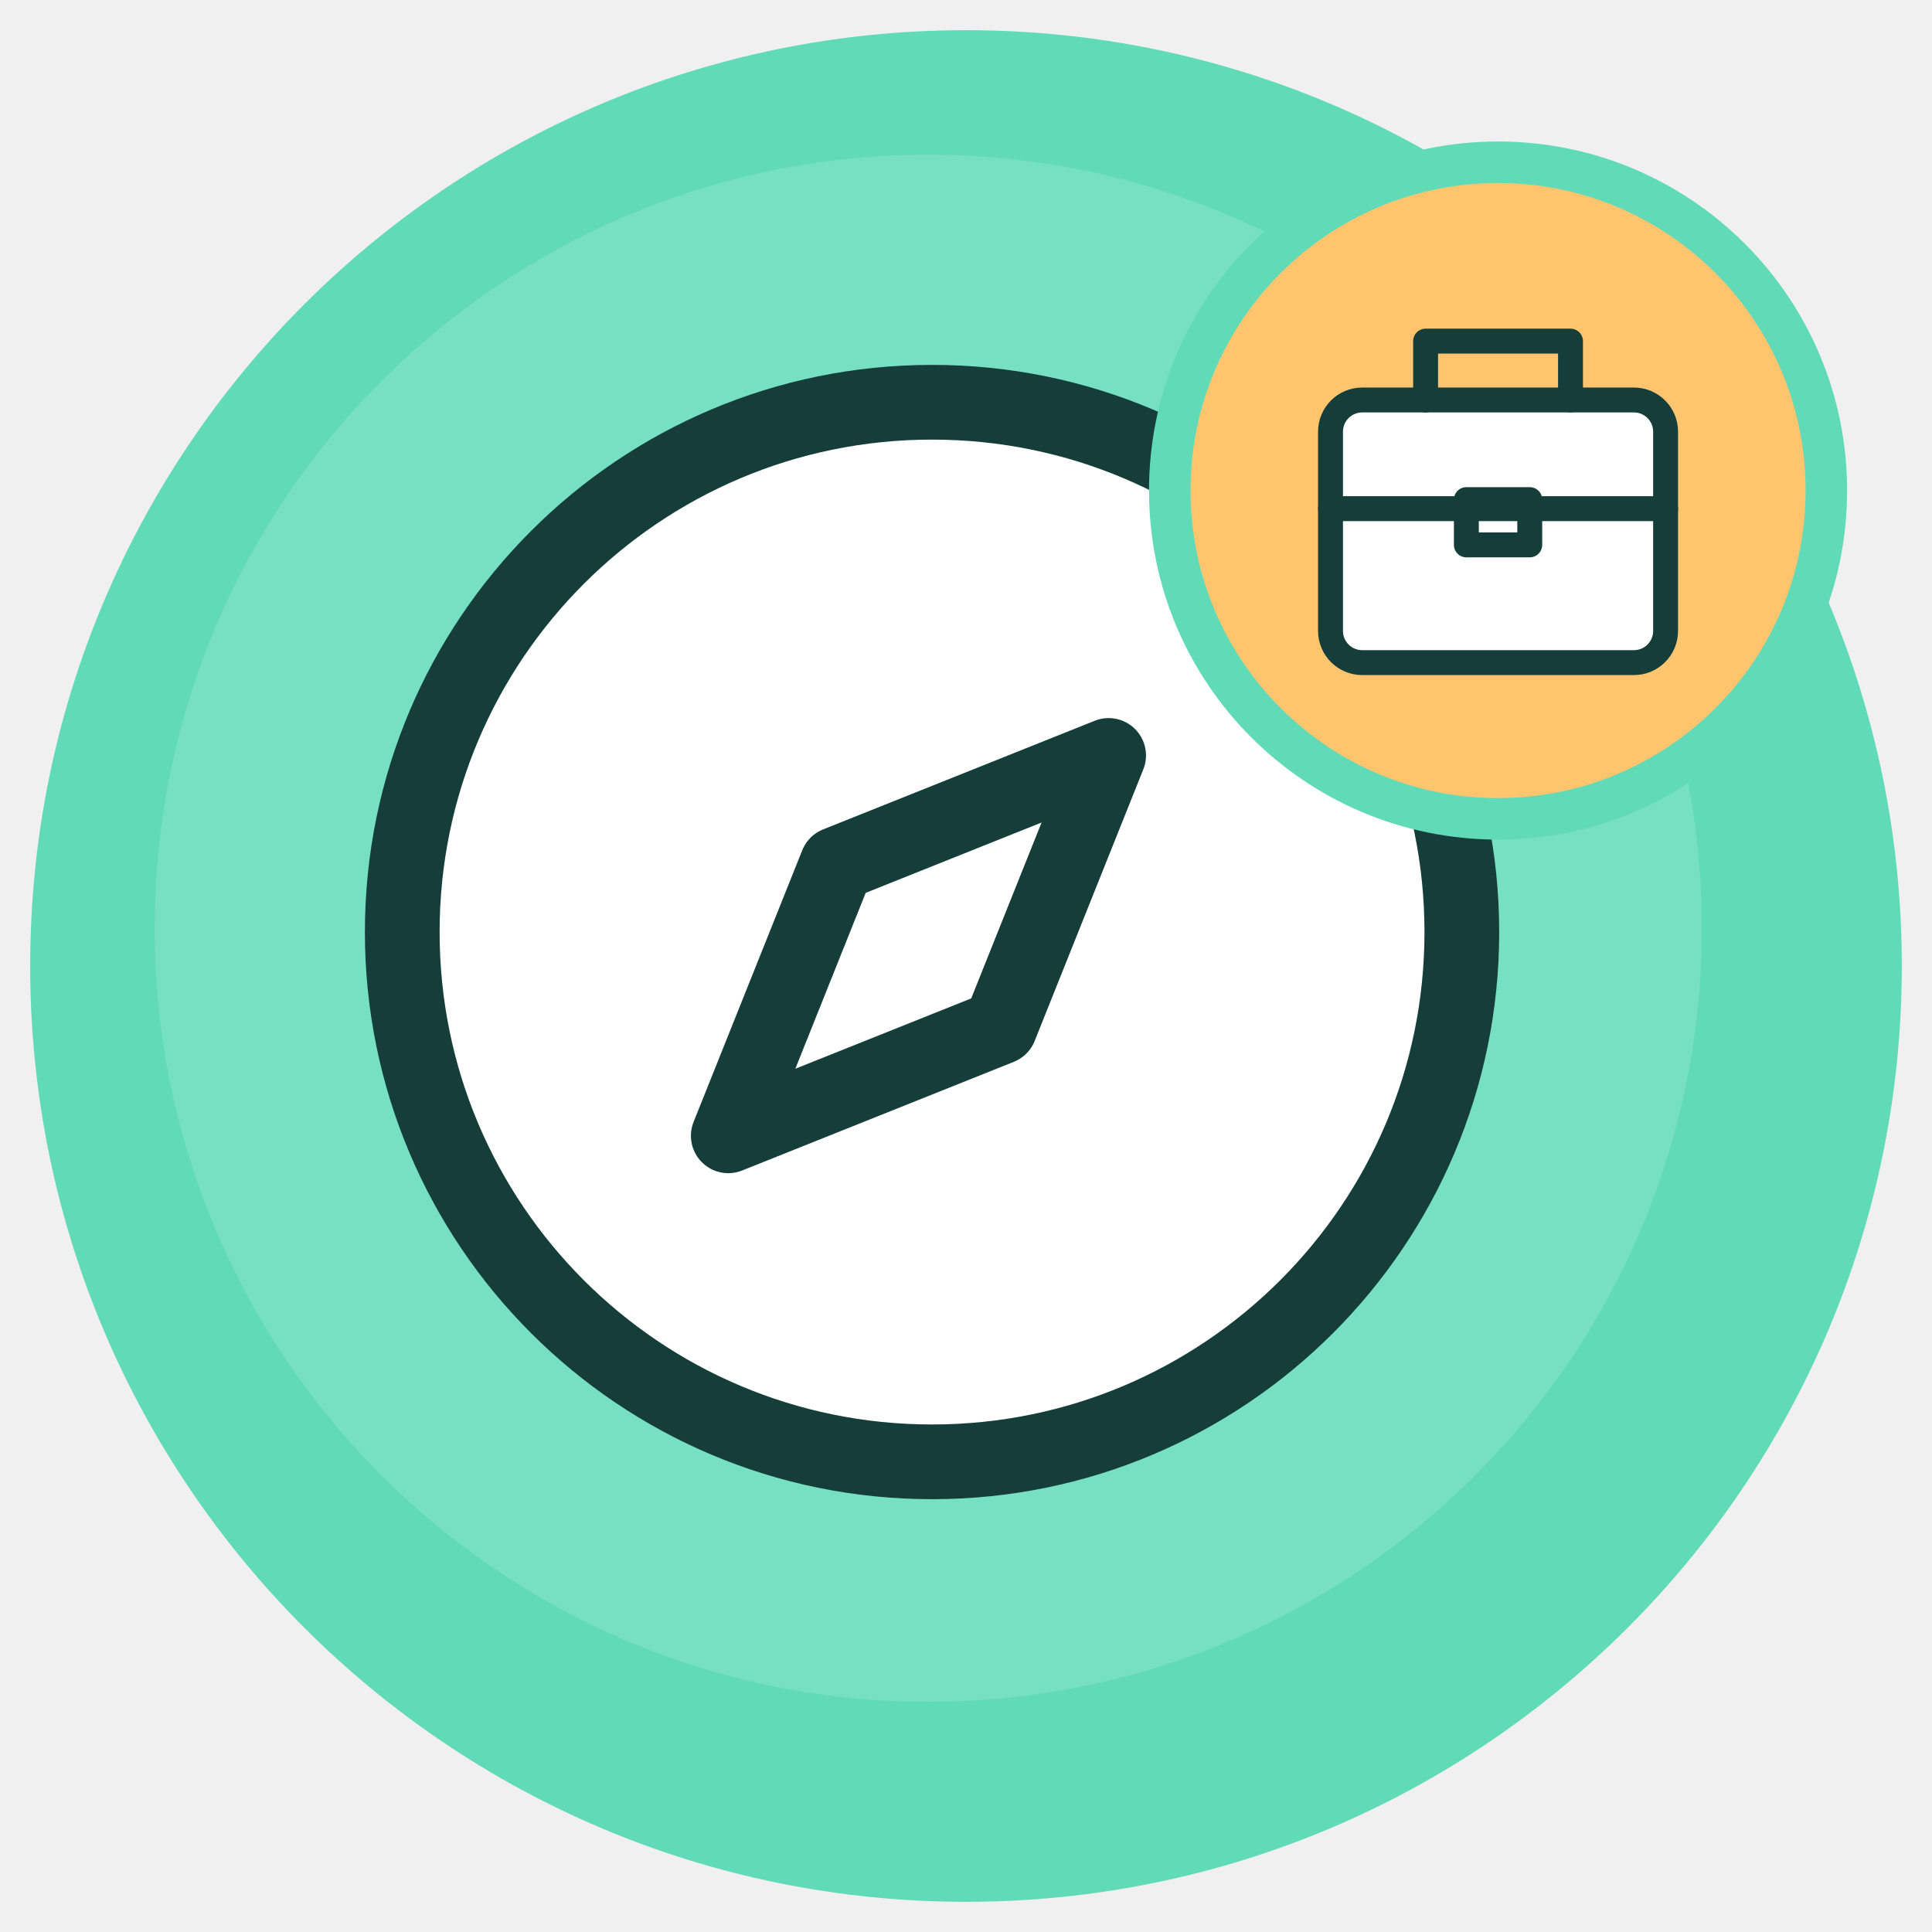
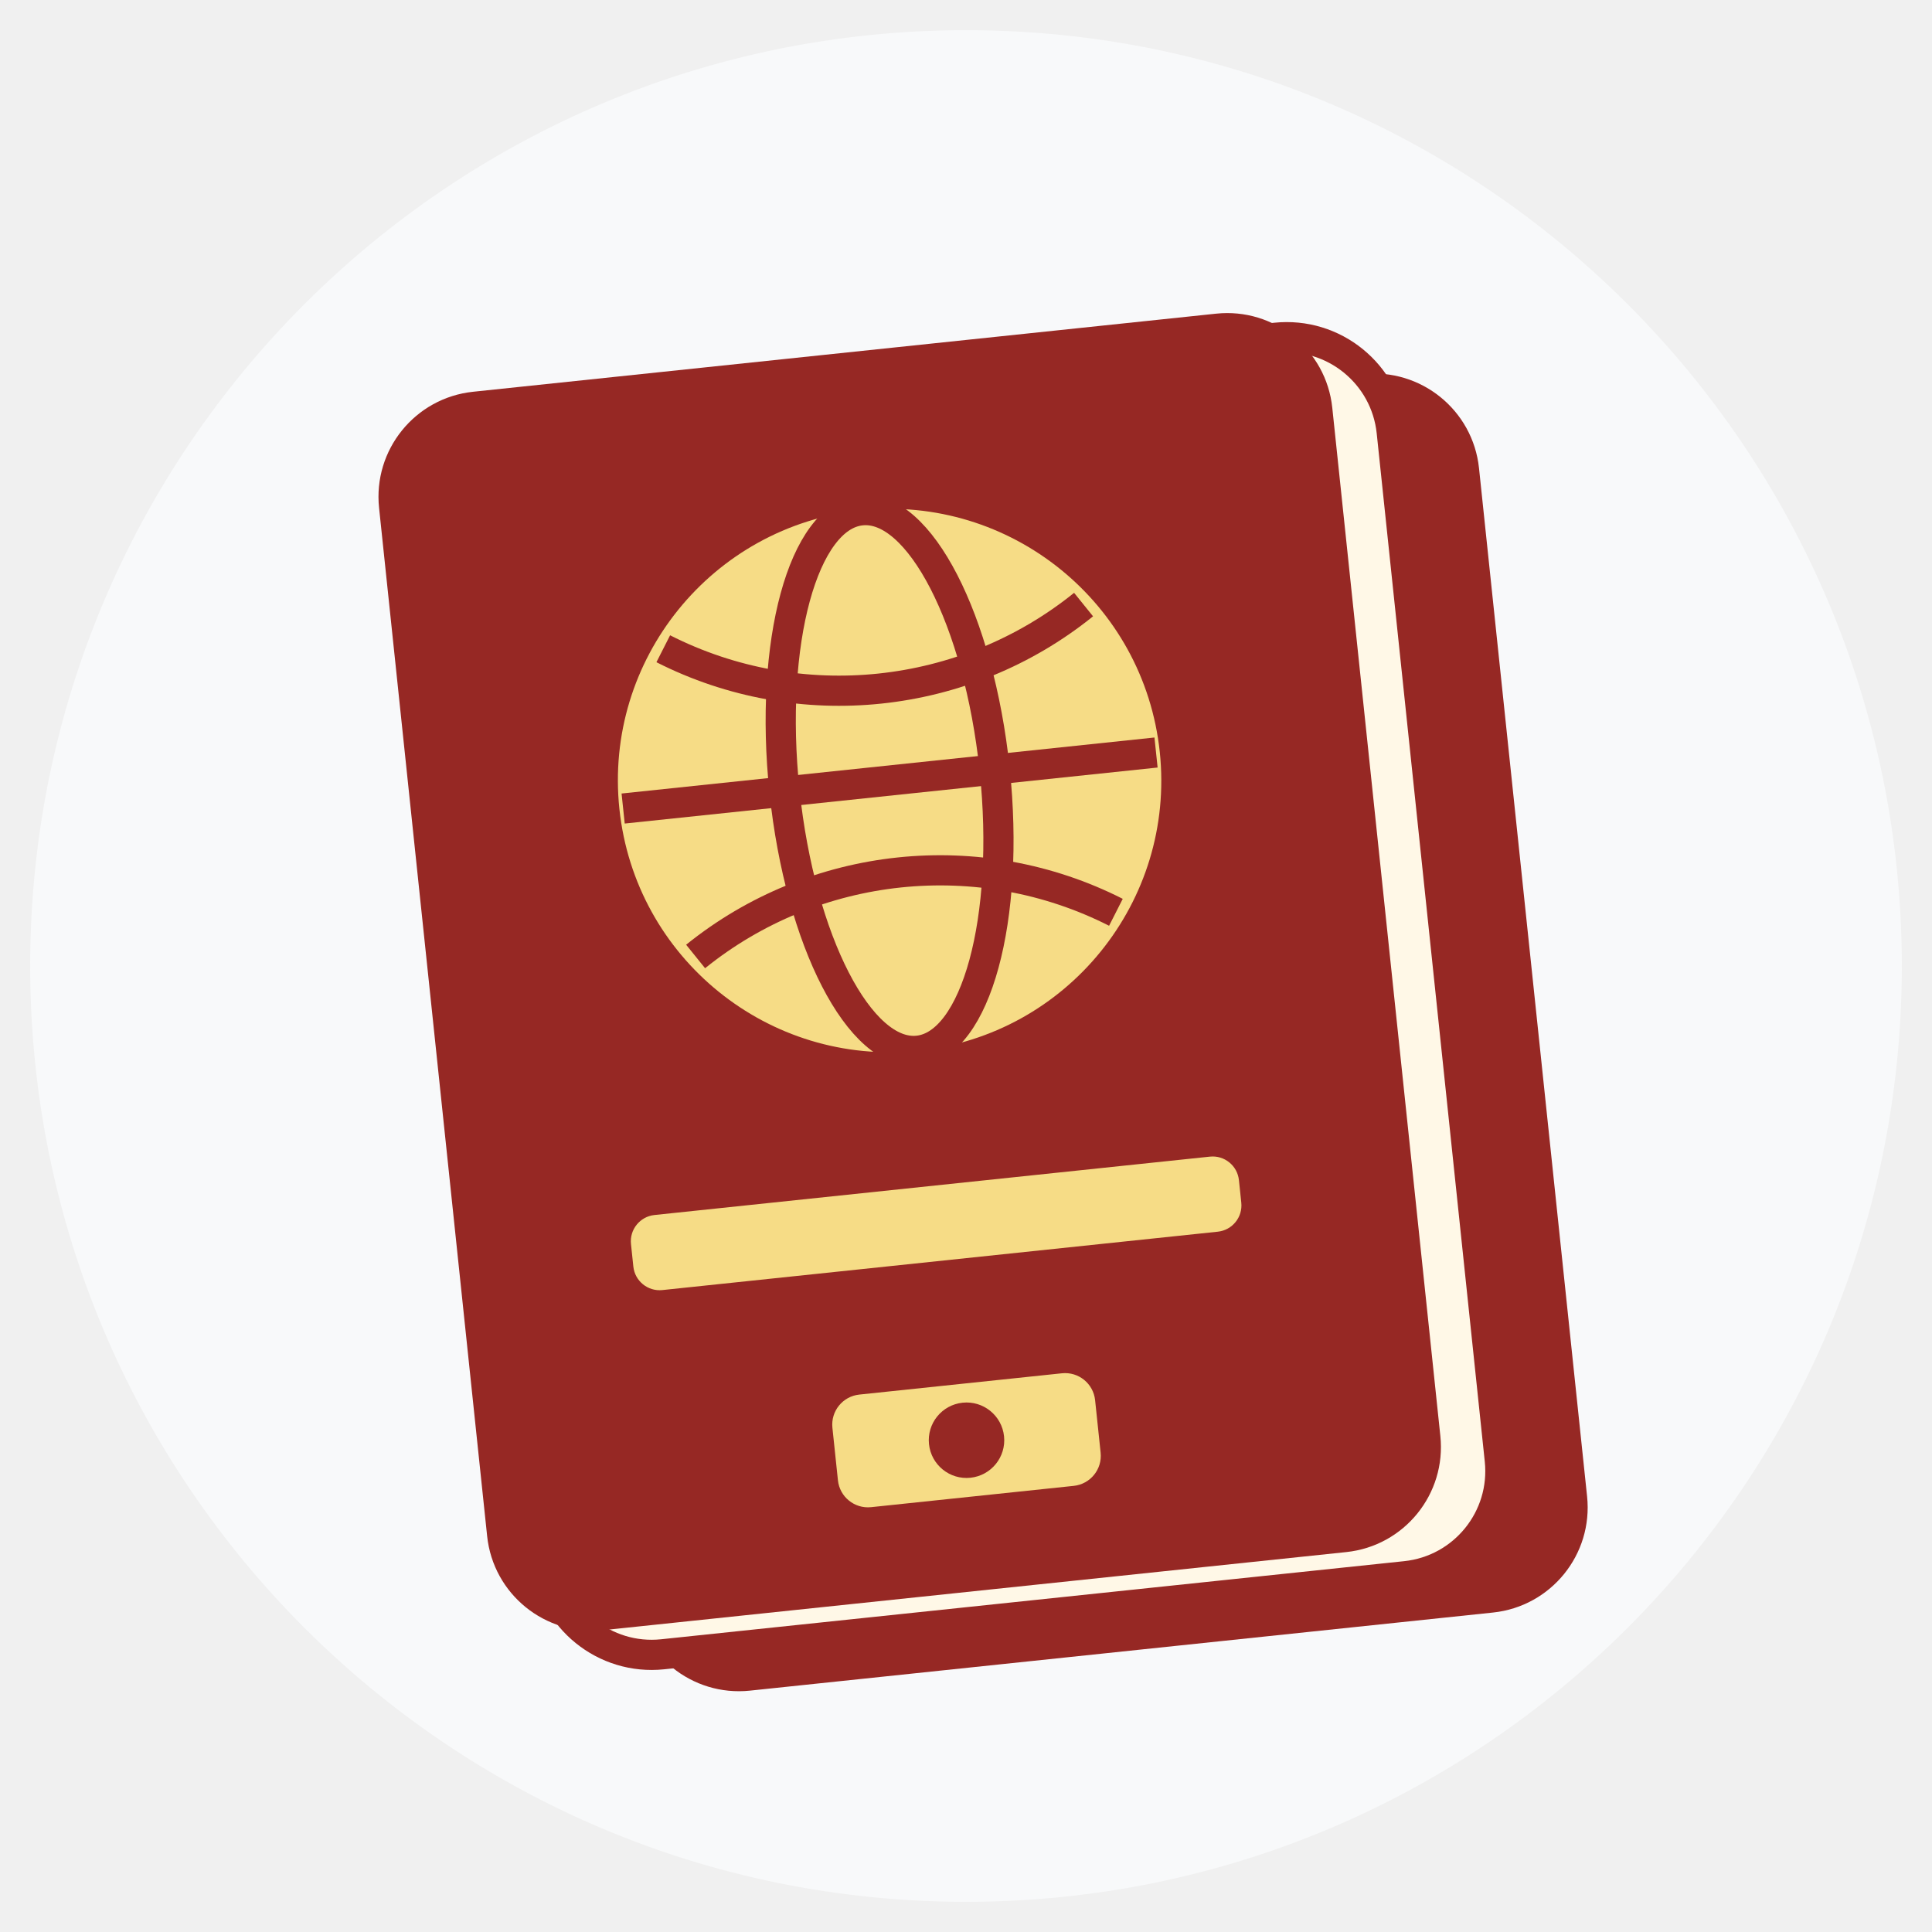
<svg xmlns="http://www.w3.org/2000/svg" viewBox="0 0 512 512" role="img" aria-labelledby="title description">
-   <circle cx="256" cy="256" r="248" fill="#61DAB8" />
-   <circle cx="246" cy="246" r="205" fill="#FFFFFF" opacity=".14" />
-   <g transform="translate(67 67) scale(3.60)" fill="none" stroke="#153E3A" stroke-width="5.5" stroke-linecap="round" stroke-linejoin="round">
-     <circle fill="#FFFFFF" cx="50" cy="50" r="39" />
-     <path d="m63 37-8 20-20 8 8-20z" />
-   </g>
-   <circle cx="397" cy="130" r="87" fill="#FFC56E" stroke="#61DAB8" stroke-width="11" />
-   <g transform="translate(337 70) scale(1.20)" fill="none" stroke="#153E3A" stroke-width="5.5" stroke-linecap="round" stroke-linejoin="round">
-     <rect fill="#FFFFFF" x="13" y="30" width="74" height="58" rx="7" />
-     <path d="M34 30V17h32v13M13 54h74M43 52h14v10H43z" />
+   <circle cx="256" cy="256" r="248" fill="#f8f9fa" />
+   <g transform="rotate(-6 256 256)">
+     <rect x="151" y="111" width="254" height="330" rx="28" fill="#962824" />
+     <rect x="129" y="99" width="254" height="330" rx="28" fill="#fff8e7" stroke="#962824" stroke-width="8" />
+     <rect x="114" y="91" width="254" height="330" rx="28" fill="#962824" />
+     <circle cx="241" cy="205" r="72" fill="#f6dc86" />
+     <g fill="none" stroke="#962824" stroke-width="8">
+       <ellipse cx="241" cy="205" rx="28" ry="72" />
+       <path d="M170 205h142M185 164c34 22 78 22 112 0M185 246c34-22 78-22 112 0" />
+     </g>
+     <rect x="160" y="313" width="162" height="20" rx="7" fill="#f6dc86" />
+     <rect x="208" y="366" width="70" height="30" rx="8" fill="#f6dc86" />
+     <circle cx="243" cy="381" r="10" fill="#962824" />
  </g>
</svg>
